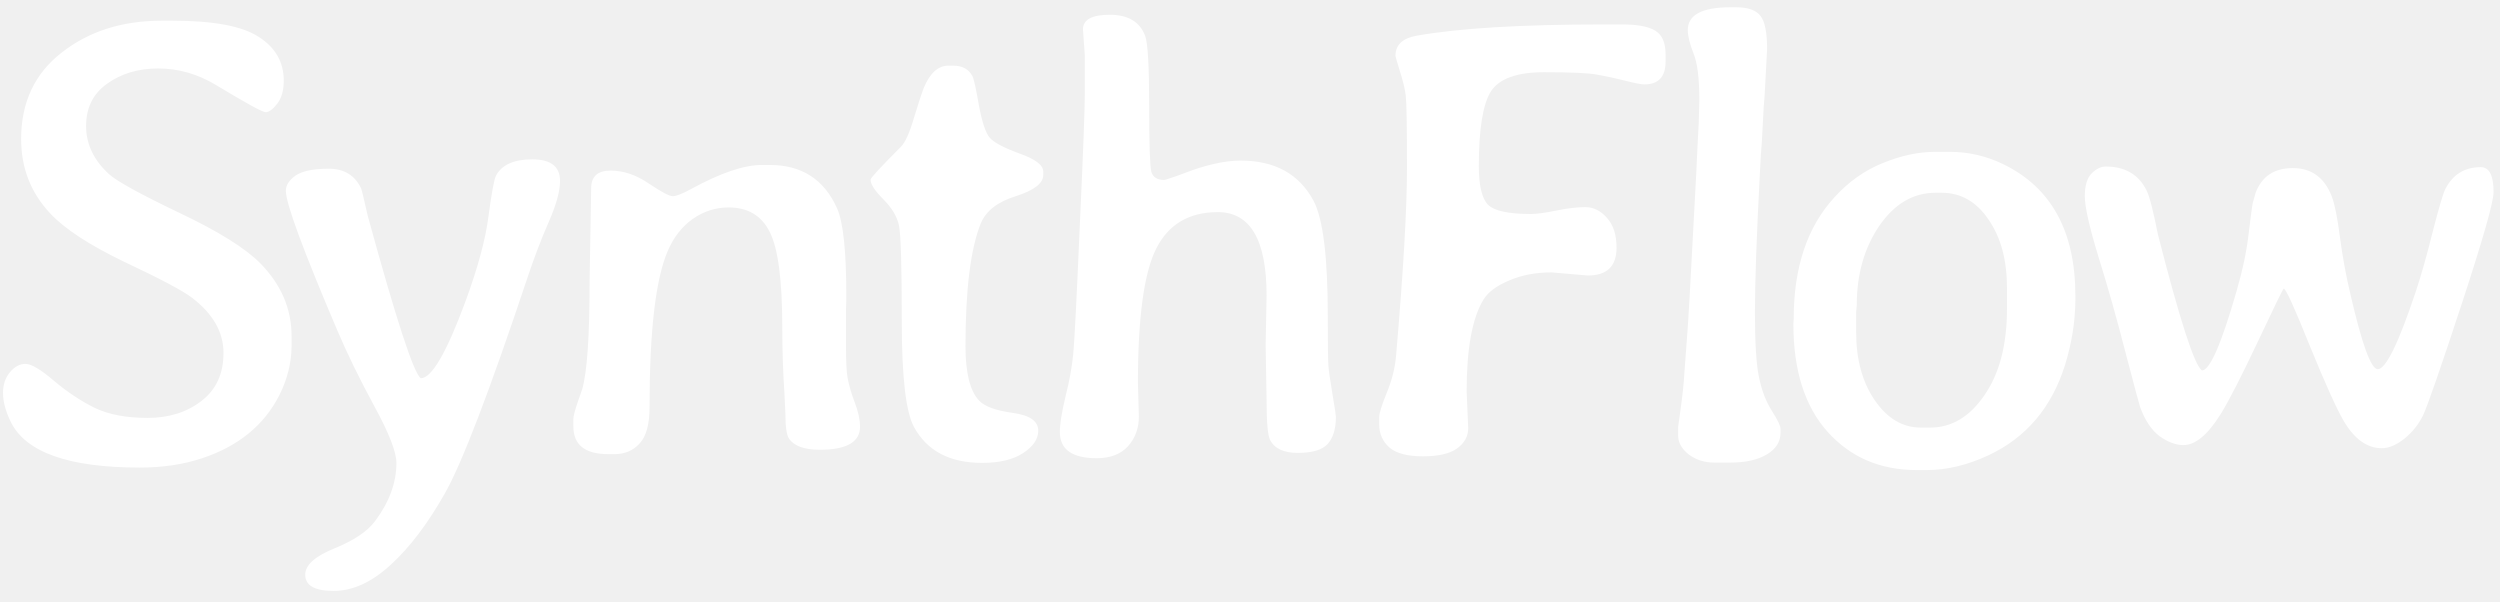
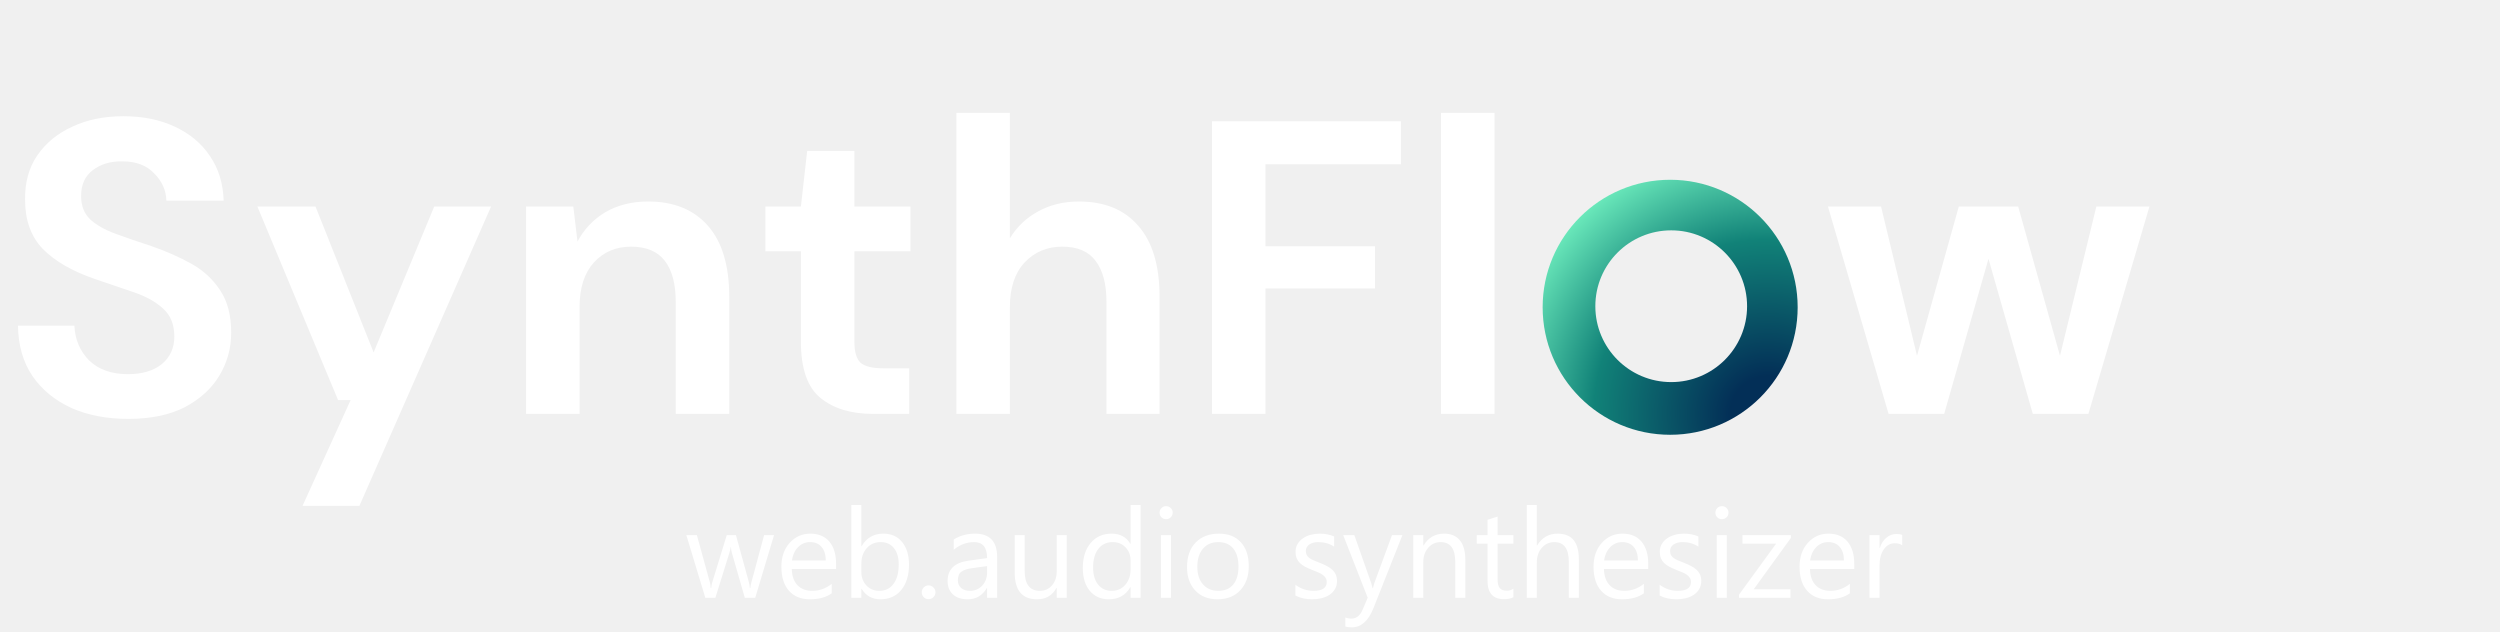
- <svg xmlns="http://www.w3.org/2000/svg" width="237" height="57" viewBox="0 0 237 57" fill="none">
-   <path d="M26.901 7.646C26.901 8.573 26.693 9.304 26.279 9.836C25.864 10.369 25.499 10.636 25.183 10.636C24.887 10.636 23.318 9.777 20.476 8.06C18.74 7.014 16.914 6.491 14.999 6.491C13.105 6.491 11.486 6.975 10.144 7.942C8.822 8.889 8.161 10.221 8.161 11.938C8.161 13.655 8.881 15.175 10.322 16.497C11.052 17.169 13.273 18.392 16.983 20.168C20.694 21.925 23.259 23.524 24.68 24.964C26.654 26.977 27.641 29.277 27.641 31.862V32.869C27.621 34.428 27.236 35.957 26.486 37.457C25.045 40.299 22.608 42.293 19.174 43.438C17.398 44.03 15.424 44.326 13.253 44.326C6.523 44.326 2.447 42.885 1.026 40.003C0.533 38.997 0.286 38.079 0.286 37.25C0.286 36.461 0.503 35.809 0.937 35.296C1.372 34.763 1.865 34.497 2.418 34.497C2.97 34.497 3.868 35.03 5.112 36.096C6.375 37.161 7.667 38.02 8.99 38.671C10.312 39.303 11.98 39.618 13.993 39.618C16.006 39.618 17.703 39.086 19.085 38.02C20.486 36.954 21.187 35.434 21.187 33.461C21.187 31.487 20.19 29.741 18.197 28.221C17.309 27.55 15.187 26.425 11.832 24.846C8.496 23.247 6.138 21.708 4.756 20.228C2.921 18.274 2.003 15.925 2.003 13.182C2.003 9.708 3.286 6.975 5.852 4.981C8.417 2.968 11.575 1.962 15.325 1.962H16.361C20.249 1.962 22.973 2.475 24.532 3.501C26.111 4.508 26.901 5.889 26.901 7.646ZM37.58 43.882C37.58 42.855 36.879 41.059 35.478 38.494C34.076 35.908 32.902 33.5 31.955 31.27C28.718 23.672 27.099 19.28 27.099 18.096C27.099 17.563 27.405 17.08 28.017 16.645C28.649 16.211 29.695 15.994 31.155 15.994C32.616 15.994 33.642 16.616 34.234 17.859C34.293 17.997 34.501 18.856 34.856 20.435C37.54 30.244 39.218 35.385 39.889 35.859C40.915 35.859 42.316 33.461 44.093 28.665C45.296 25.408 46.036 22.675 46.313 20.464C46.609 18.254 46.846 16.981 47.023 16.645C47.576 15.619 48.721 15.106 50.457 15.106C52.214 15.106 53.092 15.787 53.092 17.149C53.092 18.116 52.737 19.409 52.026 21.027C51.316 22.645 50.645 24.402 50.013 26.297C46.402 37.112 43.786 43.941 42.168 46.783C40.55 49.645 38.843 51.895 37.047 53.533C35.251 55.191 33.445 56.019 31.629 56.019C29.833 56.019 28.935 55.506 28.935 54.48C28.935 53.572 29.853 52.743 31.688 51.993C33.543 51.243 34.836 50.375 35.566 49.388C36.908 47.592 37.58 45.757 37.58 43.882ZM81.531 40.447C81.531 41.908 80.258 42.638 77.713 42.638C76.272 42.638 75.305 42.293 74.811 41.602C74.574 41.267 74.456 40.477 74.456 39.234L74.367 37.339C74.229 35.267 74.16 33.184 74.16 31.092C74.16 26.573 73.765 23.543 72.976 22.004C72.206 20.445 70.903 19.665 69.068 19.665C67.844 19.665 66.71 20.03 65.663 20.761C64.637 21.491 63.848 22.507 63.295 23.81C62.15 26.474 61.578 31.398 61.578 38.582C61.578 40.221 61.262 41.375 60.631 42.046C60.019 42.717 59.229 43.053 58.262 43.053H57.67C55.46 43.053 54.355 42.174 54.355 40.418V39.707C54.355 39.49 54.473 39.017 54.71 38.286L55.184 36.925C55.657 35.326 55.894 31.902 55.894 26.652L56.042 17.859C56.042 16.734 56.654 16.172 57.877 16.172C59.101 16.172 60.305 16.576 61.489 17.386C62.693 18.195 63.453 18.599 63.769 18.599C64.104 18.599 64.686 18.372 65.516 17.918C68.298 16.399 70.528 15.639 72.206 15.639H72.976C75.995 15.639 78.117 17.001 79.341 19.724C79.933 21.007 80.229 23.77 80.229 28.014V28.221C80.229 28.576 80.219 28.931 80.199 29.287C80.199 30.254 80.199 30.757 80.199 30.796C80.199 31.171 80.199 31.537 80.199 31.892C80.199 32.168 80.199 32.434 80.199 32.691C80.199 34.211 80.249 35.247 80.347 35.8C80.486 36.55 80.712 37.329 81.028 38.138C81.364 39.026 81.531 39.796 81.531 40.447ZM98.426 40.832C98.426 41.622 97.943 42.332 96.976 42.964C96.028 43.576 94.736 43.882 93.097 43.882C90.038 43.882 87.887 42.747 86.644 40.477C85.874 39.056 85.489 35.73 85.489 30.5C85.489 25.27 85.4 22.231 85.223 21.382C85.045 20.534 84.552 19.705 83.742 18.895C82.933 18.086 82.529 17.465 82.529 17.03C82.529 16.872 83.486 15.836 85.4 13.922C85.815 13.507 86.229 12.59 86.644 11.169C87.078 9.748 87.384 8.81 87.561 8.356C88.153 6.935 88.933 6.225 89.9 6.225H90.374C91.222 6.225 91.824 6.55 92.18 7.202C92.318 7.458 92.525 8.386 92.801 9.984C93.097 11.563 93.433 12.58 93.808 13.034C94.183 13.488 95.12 13.991 96.62 14.543C98.14 15.076 98.9 15.649 98.9 16.261V16.586C98.9 17.376 98.031 18.047 96.295 18.599C94.578 19.132 93.472 19.991 92.979 21.175C92.012 23.563 91.528 27.451 91.528 32.839C91.528 35.365 91.963 37.082 92.831 37.99C93.364 38.543 94.43 38.928 96.028 39.145C97.627 39.362 98.426 39.924 98.426 40.832ZM103.967 43.438C101.638 43.438 100.474 42.609 100.474 40.951C100.474 40.201 100.651 39.086 101.007 37.605C101.381 36.125 101.628 34.763 101.747 33.52C101.865 32.257 102.072 28.191 102.368 21.323C102.684 14.455 102.842 10.271 102.842 8.771V5.277L102.664 2.791C102.664 1.863 103.513 1.399 105.21 1.399C106.927 1.399 108.043 2.06 108.556 3.383C108.812 4.054 108.941 6.244 108.941 9.955C108.941 13.665 109.01 15.777 109.148 16.29C109.306 16.803 109.71 17.06 110.362 17.06C110.44 17.06 110.815 16.942 111.486 16.705L112.138 16.468C114.25 15.639 116.075 15.224 117.615 15.224C120.851 15.224 123.151 16.488 124.512 19.014C125.42 20.691 125.874 24.343 125.874 29.968C125.874 32.612 125.894 34.181 125.933 34.675C125.973 35.168 126.101 36.066 126.318 37.369C126.535 38.651 126.644 39.362 126.644 39.5C126.644 40.665 126.378 41.533 125.845 42.105C125.332 42.658 124.394 42.934 123.032 42.934C121.69 42.934 120.812 42.52 120.397 41.691C120.18 41.257 120.072 40.003 120.072 37.931L119.983 32.721L120.072 28.014C120.072 22.744 118.532 20.109 115.453 20.109C112.73 20.109 110.786 21.254 109.621 23.543C108.457 25.833 107.875 30.076 107.875 36.273L107.964 39.5C107.964 40.605 107.618 41.543 106.927 42.312C106.237 43.062 105.25 43.438 103.967 43.438ZM138.12 42.52C137.429 43.013 136.353 43.26 134.893 43.26C133.433 43.26 132.377 42.984 131.725 42.431C131.074 41.859 130.748 41.118 130.748 40.211V39.53C130.748 39.175 130.985 38.415 131.459 37.25C131.952 36.066 132.248 34.892 132.347 33.727C133.038 25.714 133.383 19.764 133.383 15.876C133.383 11.988 133.344 9.718 133.265 9.067C133.186 8.415 132.998 7.636 132.702 6.728C132.426 5.82 132.288 5.346 132.288 5.307C132.288 4.261 132.959 3.619 134.301 3.383C138.327 2.672 144.209 2.317 151.945 2.317H153.781C155.241 2.317 156.287 2.514 156.919 2.909C157.57 3.304 157.896 4.044 157.896 5.129V5.84C157.896 7.281 157.225 8.001 155.883 8.001C155.587 8.001 154.975 7.883 154.047 7.646C153.119 7.409 152.251 7.221 151.442 7.083C150.652 6.925 148.965 6.846 146.38 6.846C143.814 6.846 142.136 7.448 141.347 8.652C140.577 9.856 140.192 12.225 140.192 15.757C140.192 17.573 140.478 18.787 141.051 19.399C141.643 19.991 143.005 20.287 145.136 20.287C145.669 20.287 146.468 20.178 147.534 19.961C148.6 19.744 149.518 19.636 150.287 19.636C151.057 19.636 151.738 19.971 152.33 20.642C152.942 21.313 153.248 22.26 153.248 23.484C153.248 25.241 152.34 26.119 150.524 26.119L147.09 25.823C145.59 25.823 144.248 26.079 143.064 26.593C141.88 27.086 141.07 27.688 140.636 28.398C139.571 30.135 139.038 33.036 139.038 37.102L139.186 40.596C139.186 41.365 138.83 42.007 138.12 42.52ZM160.002 2.85C160.002 1.409 161.354 0.689 164.058 0.689H164.591C165.716 0.689 166.486 0.965 166.9 1.518C167.315 2.05 167.522 3.096 167.522 4.656L167.285 9.067C167.226 9.757 167.196 10.133 167.196 10.192L167.137 11.317C167.098 12.047 167.058 12.787 167.019 13.537L166.93 14.662L166.841 16.349C166.525 22.349 166.367 26.78 166.367 29.642C166.367 32.484 166.496 34.527 166.752 35.77C167.009 37.013 167.413 38.069 167.966 38.938C168.519 39.806 168.795 40.378 168.795 40.655V41.01C168.795 41.878 168.361 42.569 167.492 43.082C166.644 43.595 165.489 43.852 164.029 43.852H162.489C161.581 43.852 160.782 43.595 160.091 43.082C159.42 42.549 159.085 41.947 159.085 41.276V40.477L159.262 39.234C159.499 37.517 159.637 36.234 159.677 35.385C159.736 34.517 159.825 33.323 159.943 31.803C160.062 30.264 160.249 26.997 160.506 22.004C160.782 16.991 160.92 14.297 160.92 13.922L161.038 11.701L161.098 9.511C161.098 7.419 160.91 5.929 160.535 5.04C160.18 4.133 160.002 3.402 160.002 2.85ZM175.964 31.507C175.964 34.092 176.556 36.244 177.74 37.961C178.924 39.678 180.375 40.536 182.092 40.536H182.98C185.013 40.536 186.73 39.51 188.131 37.457C189.552 35.405 190.263 32.671 190.263 29.257V27.303C190.263 24.658 189.681 22.497 188.516 20.82C187.371 19.122 185.891 18.274 184.076 18.274H183.483C181.372 18.274 179.595 19.32 178.155 21.412C176.734 23.504 176.023 26 176.023 28.902L175.964 29.583V31.507ZM182.655 44.562H181.707C178.253 44.562 175.441 43.359 173.27 40.951C171.099 38.543 170.013 35.129 170.013 30.708L170.043 30.204C170.043 25.349 171.326 21.52 173.892 18.718C175.234 17.238 176.763 16.152 178.48 15.461C180.217 14.751 181.865 14.396 183.424 14.396H184.875C186.612 14.396 188.279 14.78 189.878 15.55C194.457 17.761 196.746 21.925 196.746 28.043V28.517C196.727 30.51 196.401 32.533 195.769 34.586C194.506 38.632 192.079 41.493 188.487 43.171C186.493 44.099 184.549 44.562 182.655 44.562ZM225.793 42.49C224.392 42.49 223.178 41.612 222.152 39.855C221.481 38.691 220.415 36.323 218.954 32.75C217.514 29.158 216.695 27.362 216.497 27.362C216.438 27.362 215.619 29.04 214.04 32.395C212.461 35.73 211.287 38.02 210.517 39.263C209.293 41.217 208.119 42.194 206.994 42.194C206.284 42.194 205.534 41.918 204.744 41.365C203.974 40.793 203.353 39.865 202.879 38.582C202.82 38.425 202.366 36.727 201.517 33.49C200.688 30.254 199.83 27.214 198.942 24.372C198.073 21.53 197.639 19.606 197.639 18.599C197.639 17.593 197.856 16.872 198.29 16.438C198.725 16.004 199.169 15.787 199.623 15.787C201.458 15.787 202.751 16.547 203.501 18.067C203.777 18.619 204.132 20.001 204.567 22.211C206.639 30.323 208.03 34.625 208.741 35.119C209.491 35.119 210.586 32.612 212.027 27.599C212.619 25.547 213.004 23.701 213.181 22.063C213.379 20.425 213.507 19.478 213.566 19.221L213.833 18.274C214.425 16.715 215.599 15.935 217.356 15.935C219.132 15.935 220.365 16.833 221.056 18.629C221.333 19.359 221.589 20.642 221.826 22.477C222.063 24.293 222.398 26.119 222.833 27.954C223.918 32.652 224.777 35 225.408 35C226.178 35 227.382 32.543 229.02 27.629C229.533 26.089 230.066 24.204 230.619 21.974C231.191 19.744 231.586 18.402 231.803 17.948C232.513 16.547 233.638 15.846 235.178 15.846C235.987 15.846 236.391 16.636 236.391 18.215C236.391 19.142 235.385 22.675 233.372 28.813C231.359 34.931 230.145 38.434 229.73 39.322C229.316 40.191 228.724 40.941 227.954 41.572C227.184 42.184 226.464 42.49 225.793 42.49Z" fill="white" />
+ <svg xmlns="http://www.w3.org/2000/svg" width="598" height="151" viewBox="0 0 598 151" fill="none">
+   <path d="M30.7 100.2C25.567 100.2 21.033 99.333 17.1 97.6C13.167 95.8 10.067 93.267 7.8 90C5.533 86.667 4.367 82.633 4.3 77.9H17.8C17.933 81.167 19.1 83.933 21.3 86.2C23.567 88.4 26.667 89.5 30.6 89.5C34 89.5 36.7 88.7 38.7 87.1C40.7 85.433 41.7 83.233 41.7 80.5C41.7 77.633 40.8 75.4 39 73.8C37.267 72.2 34.933 70.9 32 69.9C29.067 68.9 25.933 67.833 22.6 66.7C17.2 64.833 13.067 62.433 10.2 59.5C7.4 56.567 6 52.667 6 47.8C5.933 43.667 6.9 40.133 8.9 37.2C10.967 34.2 13.767 31.9 17.3 30.3C20.833 28.633 24.9 27.8 29.5 27.8C34.167 27.8 38.267 28.633 41.8 30.3C45.4 31.967 48.2 34.3 50.2 37.3C52.267 40.3 53.367 43.867 53.5 48H39.8C39.733 45.533 38.767 43.367 36.9 41.5C35.1 39.567 32.567 38.6 29.3 38.6C26.5 38.533 24.133 39.233 22.2 40.7C20.333 42.1 19.4 44.167 19.4 46.9C19.4 49.233 20.133 51.1 21.6 52.5C23.067 53.833 25.067 54.967 27.6 55.9C30.133 56.833 33.033 57.833 36.3 58.9C39.767 60.1 42.933 61.5 45.8 63.1C48.667 64.7 50.967 66.833 52.7 69.5C54.433 72.1 55.3 75.467 55.3 79.6C55.3 83.267 54.367 86.667 52.5 89.8C50.633 92.933 47.867 95.467 44.2 97.4C40.533 99.267 36.033 100.2 30.7 100.2ZM72.368 121L83.868 95.7H80.868L61.568 49.4H75.468L89.368 84.3L103.868 49.4H117.468L85.968 121H72.368ZM125.836 99V49.4H137.136L138.136 57.8C139.669 54.867 141.869 52.533 144.736 50.8C147.669 49.067 151.103 48.2 155.036 48.2C161.169 48.2 165.936 50.133 169.336 54C172.736 57.867 174.436 63.533 174.436 71V99H161.636V72.2C161.636 67.933 160.769 64.667 159.036 62.4C157.303 60.133 154.603 59 150.936 59C147.336 59 144.369 60.267 142.036 62.8C139.769 65.333 138.636 68.867 138.636 73.4V99H125.836ZM208.776 99C203.576 99 199.409 97.733 196.276 95.2C193.142 92.667 191.576 88.167 191.576 81.7V60.1H183.076V49.4H191.576L193.076 36.1H204.376V49.4H217.776V60.1H204.376V81.8C204.376 84.2 204.876 85.867 205.876 86.8C206.942 87.667 208.742 88.1 211.276 88.1H217.476V99H208.776ZM228.766 99V27H241.566V57C243.232 54.267 245.466 52.133 248.266 50.6C251.132 49 254.399 48.2 258.066 48.2C264.199 48.2 268.932 50.133 272.266 54C275.666 57.867 277.366 63.533 277.366 71V99H264.666V72.2C264.666 67.933 263.799 64.667 262.066 62.4C260.399 60.133 257.732 59 254.066 59C250.466 59 247.466 60.267 245.066 62.8C242.732 65.333 241.566 68.867 241.566 73.4V99H228.766ZM289.905 99V29H335.105V39.3H302.705V58.9H328.905V69H302.705V99H289.905ZM344.684 99V27H357.484V99H344.684ZM451.747 99L437.247 49.4H449.947L458.547 85.1L468.547 49.4H482.747L492.747 85.1L501.447 49.4H514.147L499.547 99H486.247L475.647 61.9L465.047 99H451.747Z" fill="white" />
+   <path fill-rule="evenodd" clip-rule="evenodd" d="M399.5 104C416.345 104 430 90.345 430 73.5C430 56.655 416.345 43 399.5 43C382.655 43 369 56.655 369 73.5C369 90.345 382.655 104 399.5 104ZM399.752 91.397C409.775 91.397 417.901 83.271 417.901 73.248C417.901 63.225 409.775 55.099 399.752 55.099C389.729 55.099 381.603 63.225 381.603 73.248C381.603 83.271 389.729 91.397 399.752 91.397Z" fill="url(#paint0_radial)" />
+   <path d="M185.149 128L180.652 143H178.162L175.071 132.263C174.954 131.853 174.876 131.389 174.837 130.871H174.778C174.749 131.223 174.646 131.677 174.471 132.233L171.116 143H168.714L164.173 128H166.692L169.798 139.279C169.896 139.621 169.964 140.07 170.003 140.627H170.12C170.149 140.197 170.237 139.738 170.384 139.25L173.841 128H176.038L179.144 139.309C179.241 139.67 179.314 140.119 179.363 140.656H179.48C179.5 140.275 179.583 139.826 179.729 139.309L182.776 128H185.149ZM199.988 136.101H189.397C189.437 137.771 189.886 139.06 190.745 139.968C191.604 140.876 192.786 141.33 194.29 141.33C195.979 141.33 197.532 140.773 198.948 139.66V141.916C197.63 142.873 195.887 143.352 193.719 143.352C191.6 143.352 189.935 142.673 188.724 141.315C187.513 139.948 186.907 138.029 186.907 135.559C186.907 133.225 187.566 131.325 188.885 129.86C190.213 128.386 191.858 127.648 193.821 127.648C195.784 127.648 197.303 128.283 198.377 129.553C199.451 130.822 199.988 132.585 199.988 134.841V136.101ZM197.527 134.064C197.518 132.678 197.181 131.599 196.517 130.827C195.862 130.056 194.949 129.67 193.777 129.67C192.645 129.67 191.683 130.075 190.892 130.886C190.101 131.696 189.612 132.756 189.427 134.064H197.527ZM206.097 140.832H206.038V143H203.636V120.793H206.038V130.637H206.097C207.278 128.645 209.007 127.648 211.282 127.648C213.206 127.648 214.71 128.322 215.794 129.67C216.888 131.008 217.435 132.805 217.435 135.061C217.435 137.57 216.824 139.582 215.604 141.096C214.383 142.6 212.713 143.352 210.594 143.352C208.611 143.352 207.112 142.512 206.097 140.832ZM206.038 134.782V136.877C206.038 138.117 206.438 139.172 207.239 140.041C208.05 140.9 209.075 141.33 210.315 141.33C211.771 141.33 212.908 140.773 213.729 139.66C214.559 138.547 214.974 136.999 214.974 135.017C214.974 133.347 214.588 132.038 213.816 131.091C213.045 130.144 212 129.67 210.682 129.67C209.285 129.67 208.162 130.158 207.312 131.135C206.463 132.102 206.038 133.317 206.038 134.782ZM222.107 143.322C221.658 143.322 221.272 143.161 220.95 142.839C220.638 142.517 220.481 142.131 220.481 141.682C220.481 141.232 220.638 140.847 220.95 140.524C221.272 140.192 221.658 140.026 222.107 140.026C222.566 140.026 222.957 140.192 223.279 140.524C223.602 140.847 223.763 141.232 223.763 141.682C223.763 142.131 223.602 142.517 223.279 142.839C222.957 143.161 222.566 143.322 222.107 143.322ZM238.514 143H236.111V140.656H236.053C235.008 142.453 233.47 143.352 231.438 143.352C229.944 143.352 228.772 142.956 227.923 142.165C227.083 141.374 226.663 140.324 226.663 139.016C226.663 136.213 228.313 134.582 231.614 134.123L236.111 133.493C236.111 130.944 235.081 129.67 233.021 129.67C231.214 129.67 229.583 130.285 228.128 131.516V129.055C229.603 128.117 231.302 127.648 233.226 127.648C236.751 127.648 238.514 129.514 238.514 133.244V143ZM236.111 135.412L232.493 135.91C231.38 136.066 230.54 136.345 229.974 136.745C229.407 137.136 229.124 137.834 229.124 138.84C229.124 139.572 229.383 140.173 229.9 140.642C230.428 141.101 231.126 141.33 231.995 141.33C233.187 141.33 234.168 140.915 234.939 140.085C235.721 139.245 236.111 138.186 236.111 136.906V135.412ZM255.169 143H252.767V140.627H252.708C251.712 142.443 250.169 143.352 248.079 143.352C244.505 143.352 242.718 141.223 242.718 136.965V128H245.105V136.584C245.105 139.748 246.316 141.33 248.738 141.33C249.91 141.33 250.872 140.9 251.624 140.041C252.386 139.172 252.767 138.039 252.767 136.643V128H255.169V143ZM272.835 143H270.433V140.451H270.374C269.261 142.385 267.542 143.352 265.218 143.352C263.333 143.352 261.824 142.683 260.691 141.345C259.568 139.997 259.007 138.166 259.007 135.852C259.007 133.371 259.632 131.384 260.882 129.89C262.132 128.396 263.797 127.648 265.877 127.648C267.938 127.648 269.437 128.459 270.374 130.08H270.433V120.793H272.835V143ZM270.433 136.218V134.006C270.433 132.795 270.032 131.77 269.231 130.93C268.431 130.09 267.415 129.67 266.185 129.67C264.72 129.67 263.567 130.207 262.728 131.281C261.888 132.355 261.468 133.84 261.468 135.734C261.468 137.463 261.868 138.83 262.669 139.836C263.479 140.832 264.563 141.33 265.921 141.33C267.259 141.33 268.343 140.847 269.173 139.88C270.013 138.913 270.433 137.692 270.433 136.218ZM278.929 124.191C278.499 124.191 278.133 124.045 277.83 123.752C277.527 123.459 277.376 123.088 277.376 122.639C277.376 122.189 277.527 121.818 277.83 121.525C278.133 121.223 278.499 121.071 278.929 121.071C279.368 121.071 279.739 121.223 280.042 121.525C280.354 121.818 280.511 122.189 280.511 122.639C280.511 123.068 280.354 123.435 280.042 123.737C279.739 124.04 279.368 124.191 278.929 124.191ZM280.101 143H277.698V128H280.101V143ZM291.233 143.352C289.017 143.352 287.244 142.653 285.916 141.257C284.598 139.851 283.938 137.99 283.938 135.676C283.938 133.156 284.627 131.188 286.004 129.772C287.381 128.356 289.241 127.648 291.585 127.648C293.821 127.648 295.564 128.337 296.814 129.714C298.074 131.091 298.704 133 298.704 135.441C298.704 137.834 298.025 139.753 296.668 141.198C295.32 142.634 293.509 143.352 291.233 143.352ZM291.409 129.67C289.866 129.67 288.646 130.197 287.747 131.252C286.849 132.297 286.399 133.742 286.399 135.588C286.399 137.365 286.854 138.767 287.762 139.792C288.67 140.817 289.886 141.33 291.409 141.33C292.962 141.33 294.153 140.827 294.983 139.821C295.823 138.815 296.243 137.385 296.243 135.529C296.243 133.654 295.823 132.209 294.983 131.193C294.153 130.178 292.962 129.67 291.409 129.67ZM309.866 142.458V139.88C311.175 140.847 312.615 141.33 314.188 141.33C316.297 141.33 317.352 140.627 317.352 139.221C317.352 138.82 317.259 138.483 317.073 138.21C316.897 137.927 316.653 137.678 316.341 137.463C316.038 137.248 315.677 137.058 315.257 136.892C314.847 136.716 314.402 136.535 313.924 136.35C313.26 136.086 312.674 135.822 312.166 135.559C311.668 135.285 311.248 134.982 310.906 134.65C310.574 134.309 310.32 133.923 310.145 133.493C309.979 133.063 309.896 132.561 309.896 131.984C309.896 131.281 310.057 130.661 310.379 130.124C310.701 129.577 311.131 129.123 311.668 128.762C312.205 128.391 312.815 128.112 313.499 127.927C314.192 127.741 314.905 127.648 315.638 127.648C316.937 127.648 318.099 127.873 319.124 128.322V130.754C318.021 130.031 316.751 129.67 315.315 129.67C314.866 129.67 314.461 129.724 314.1 129.831C313.738 129.929 313.426 130.07 313.162 130.256C312.908 130.441 312.708 130.666 312.562 130.93C312.425 131.184 312.356 131.467 312.356 131.779C312.356 132.17 312.425 132.497 312.562 132.761C312.708 133.024 312.918 133.259 313.191 133.464C313.465 133.669 313.797 133.854 314.188 134.021C314.578 134.187 315.022 134.367 315.521 134.562C316.185 134.816 316.78 135.08 317.308 135.354C317.835 135.617 318.284 135.92 318.655 136.262C319.026 136.594 319.31 136.979 319.505 137.419C319.71 137.858 319.812 138.381 319.812 138.986C319.812 139.729 319.646 140.373 319.314 140.92C318.992 141.467 318.558 141.921 318.011 142.282C317.464 142.644 316.834 142.912 316.121 143.088C315.408 143.264 314.661 143.352 313.88 143.352C312.337 143.352 310.999 143.054 309.866 142.458ZM335.457 128L328.558 145.402C327.327 148.508 325.599 150.061 323.372 150.061C322.747 150.061 322.225 149.997 321.805 149.87V147.717C322.322 147.893 322.796 147.98 323.226 147.98C324.437 147.98 325.345 147.258 325.95 145.812L327.151 142.971L321.292 128H323.958L328.016 139.543C328.064 139.689 328.167 140.07 328.323 140.686H328.411C328.46 140.451 328.558 140.08 328.704 139.572L332.967 128H335.457ZM350.501 143H348.099V134.445C348.099 131.262 346.937 129.67 344.612 129.67C343.411 129.67 342.415 130.124 341.624 131.032C340.843 131.931 340.452 133.068 340.452 134.445V143H338.05V128H340.452V130.49H340.511C341.644 128.596 343.284 127.648 345.433 127.648C347.073 127.648 348.328 128.181 349.197 129.245C350.066 130.3 350.501 131.828 350.501 133.83V143ZM362 142.854C361.434 143.166 360.687 143.322 359.759 143.322C357.132 143.322 355.818 141.857 355.818 138.928V130.051H353.24V128H355.818V124.338L358.221 123.562V128H362V130.051H358.221V138.503C358.221 139.509 358.392 140.227 358.733 140.656C359.075 141.086 359.642 141.301 360.433 141.301C361.038 141.301 361.561 141.135 362 140.803V142.854ZM377.659 143H375.257V134.357C375.257 131.232 374.095 129.67 371.771 129.67C370.599 129.67 369.612 130.124 368.812 131.032C368.011 131.931 367.61 133.088 367.61 134.504V143H365.208V120.793H367.61V130.49H367.669C368.821 128.596 370.462 127.648 372.591 127.648C375.97 127.648 377.659 129.685 377.659 133.757V143ZM394.256 136.101H383.665C383.704 137.771 384.153 139.06 385.013 139.968C385.872 140.876 387.054 141.33 388.558 141.33C390.247 141.33 391.8 140.773 393.216 139.66V141.916C391.897 142.873 390.154 143.352 387.986 143.352C385.867 143.352 384.202 142.673 382.991 141.315C381.78 139.948 381.175 138.029 381.175 135.559C381.175 133.225 381.834 131.325 383.152 129.86C384.48 128.386 386.126 127.648 388.089 127.648C390.052 127.648 391.57 128.283 392.645 129.553C393.719 130.822 394.256 132.585 394.256 134.841V136.101ZM391.795 134.064C391.785 132.678 391.448 131.599 390.784 130.827C390.13 130.056 389.217 129.67 388.045 129.67C386.912 129.67 385.95 130.075 385.159 130.886C384.368 131.696 383.88 132.756 383.694 134.064H391.795ZM396.995 142.458V139.88C398.304 140.847 399.744 141.33 401.316 141.33C403.426 141.33 404.48 140.627 404.48 139.221C404.48 138.82 404.388 138.483 404.202 138.21C404.026 137.927 403.782 137.678 403.47 137.463C403.167 137.248 402.806 137.058 402.386 136.892C401.976 136.716 401.531 136.535 401.053 136.35C400.389 136.086 399.803 135.822 399.295 135.559C398.797 135.285 398.377 134.982 398.035 134.65C397.703 134.309 397.449 133.923 397.273 133.493C397.107 133.063 397.024 132.561 397.024 131.984C397.024 131.281 397.186 130.661 397.508 130.124C397.83 129.577 398.26 129.123 398.797 128.762C399.334 128.391 399.944 128.112 400.628 127.927C401.321 127.741 402.034 127.648 402.767 127.648C404.065 127.648 405.228 127.873 406.253 128.322V130.754C405.149 130.031 403.88 129.67 402.444 129.67C401.995 129.67 401.59 129.724 401.229 129.831C400.867 129.929 400.555 130.07 400.291 130.256C400.037 130.441 399.837 130.666 399.69 130.93C399.554 131.184 399.485 131.467 399.485 131.779C399.485 132.17 399.554 132.497 399.69 132.761C399.837 133.024 400.047 133.259 400.32 133.464C400.594 133.669 400.926 133.854 401.316 134.021C401.707 134.187 402.151 134.367 402.649 134.562C403.313 134.816 403.909 135.08 404.437 135.354C404.964 135.617 405.413 135.92 405.784 136.262C406.155 136.594 406.438 136.979 406.634 137.419C406.839 137.858 406.941 138.381 406.941 138.986C406.941 139.729 406.775 140.373 406.443 140.92C406.121 141.467 405.687 141.921 405.14 142.282C404.593 142.644 403.963 142.912 403.25 143.088C402.537 143.264 401.79 143.352 401.009 143.352C399.466 143.352 398.128 143.054 396.995 142.458ZM411.878 124.191C411.448 124.191 411.082 124.045 410.779 123.752C410.477 123.459 410.325 123.088 410.325 122.639C410.325 122.189 410.477 121.818 410.779 121.525C411.082 121.223 411.448 121.071 411.878 121.071C412.317 121.071 412.688 121.223 412.991 121.525C413.304 121.818 413.46 122.189 413.46 122.639C413.46 123.068 413.304 123.435 412.991 123.737C412.688 124.04 412.317 124.191 411.878 124.191ZM413.05 143H410.647V128H413.05V143ZM428.372 128.688L419.495 140.949H428.284V143H415.965V142.253L424.842 130.051H416.8V128H428.372V128.688ZM443.533 136.101H432.942C432.981 137.771 433.431 139.06 434.29 139.968C435.149 140.876 436.331 141.33 437.835 141.33C439.524 141.33 441.077 140.773 442.493 139.66V141.916C441.175 142.873 439.432 143.352 437.264 143.352C435.145 143.352 433.479 142.673 432.269 141.315C431.058 139.948 430.452 138.029 430.452 135.559C430.452 133.225 431.111 131.325 432.43 129.86C433.758 128.386 435.403 127.648 437.366 127.648C439.329 127.648 440.848 128.283 441.922 129.553C442.996 130.822 443.533 132.585 443.533 134.841V136.101ZM441.072 134.064C441.062 132.678 440.726 131.599 440.062 130.827C439.407 130.056 438.494 129.67 437.322 129.67C436.189 129.67 435.228 130.075 434.437 130.886C433.646 131.696 433.157 132.756 432.972 134.064H441.072ZM455.003 130.432C454.583 130.109 453.978 129.948 453.187 129.948C452.161 129.948 451.302 130.432 450.608 131.398C449.925 132.365 449.583 133.684 449.583 135.354V143H447.181V128H449.583V131.091H449.642C449.983 130.036 450.506 129.216 451.209 128.63C451.912 128.034 452.698 127.736 453.567 127.736C454.192 127.736 454.671 127.805 455.003 127.941V130.432Z" fill="white" />
+   <defs>
+     <radialGradient id="paint0_radial" cx="0" cy="0" r="1" gradientUnits="userSpaceOnUse" gradientTransform="translate(422.942 98.9587) rotate(-122.605) scale(66.427)">
+       <stop offset="0.135" stop-color="#032F57" />
+       <stop offset="0.627" stop-color="#118278" />
+       <stop offset="0.99" stop-color="#6CEBBC" />
+     </radialGradient>
+   </defs>
</svg>
